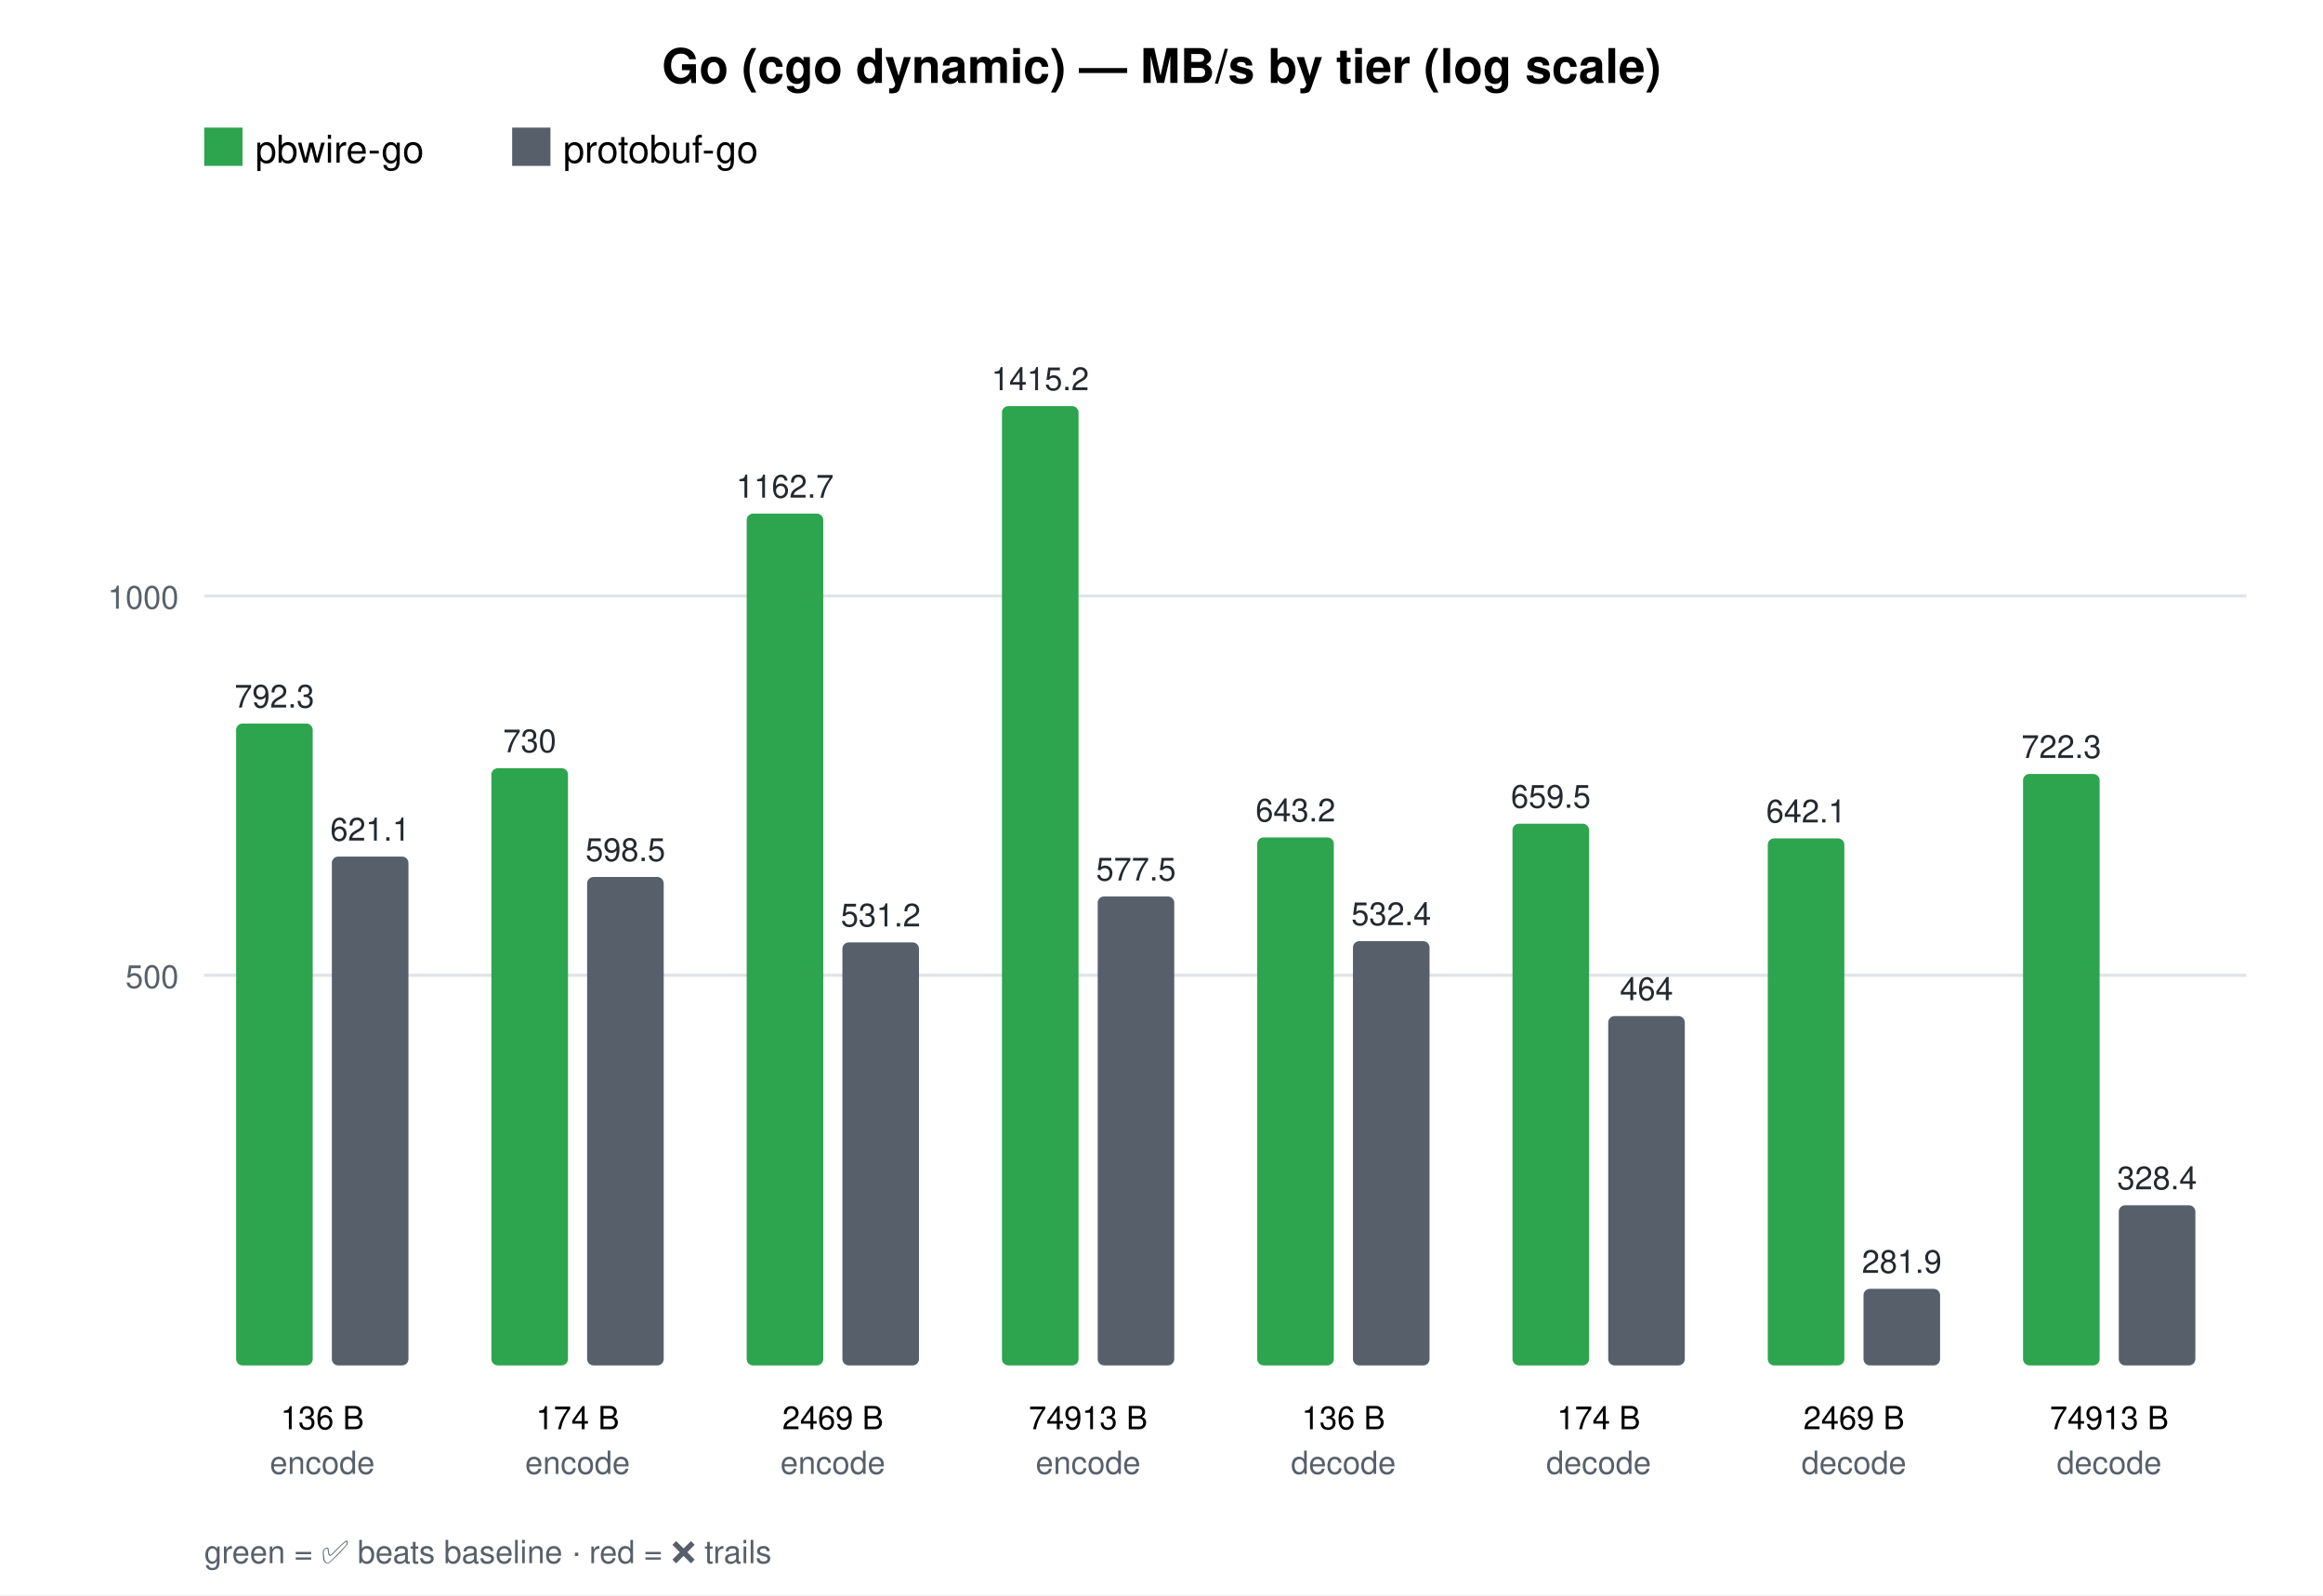
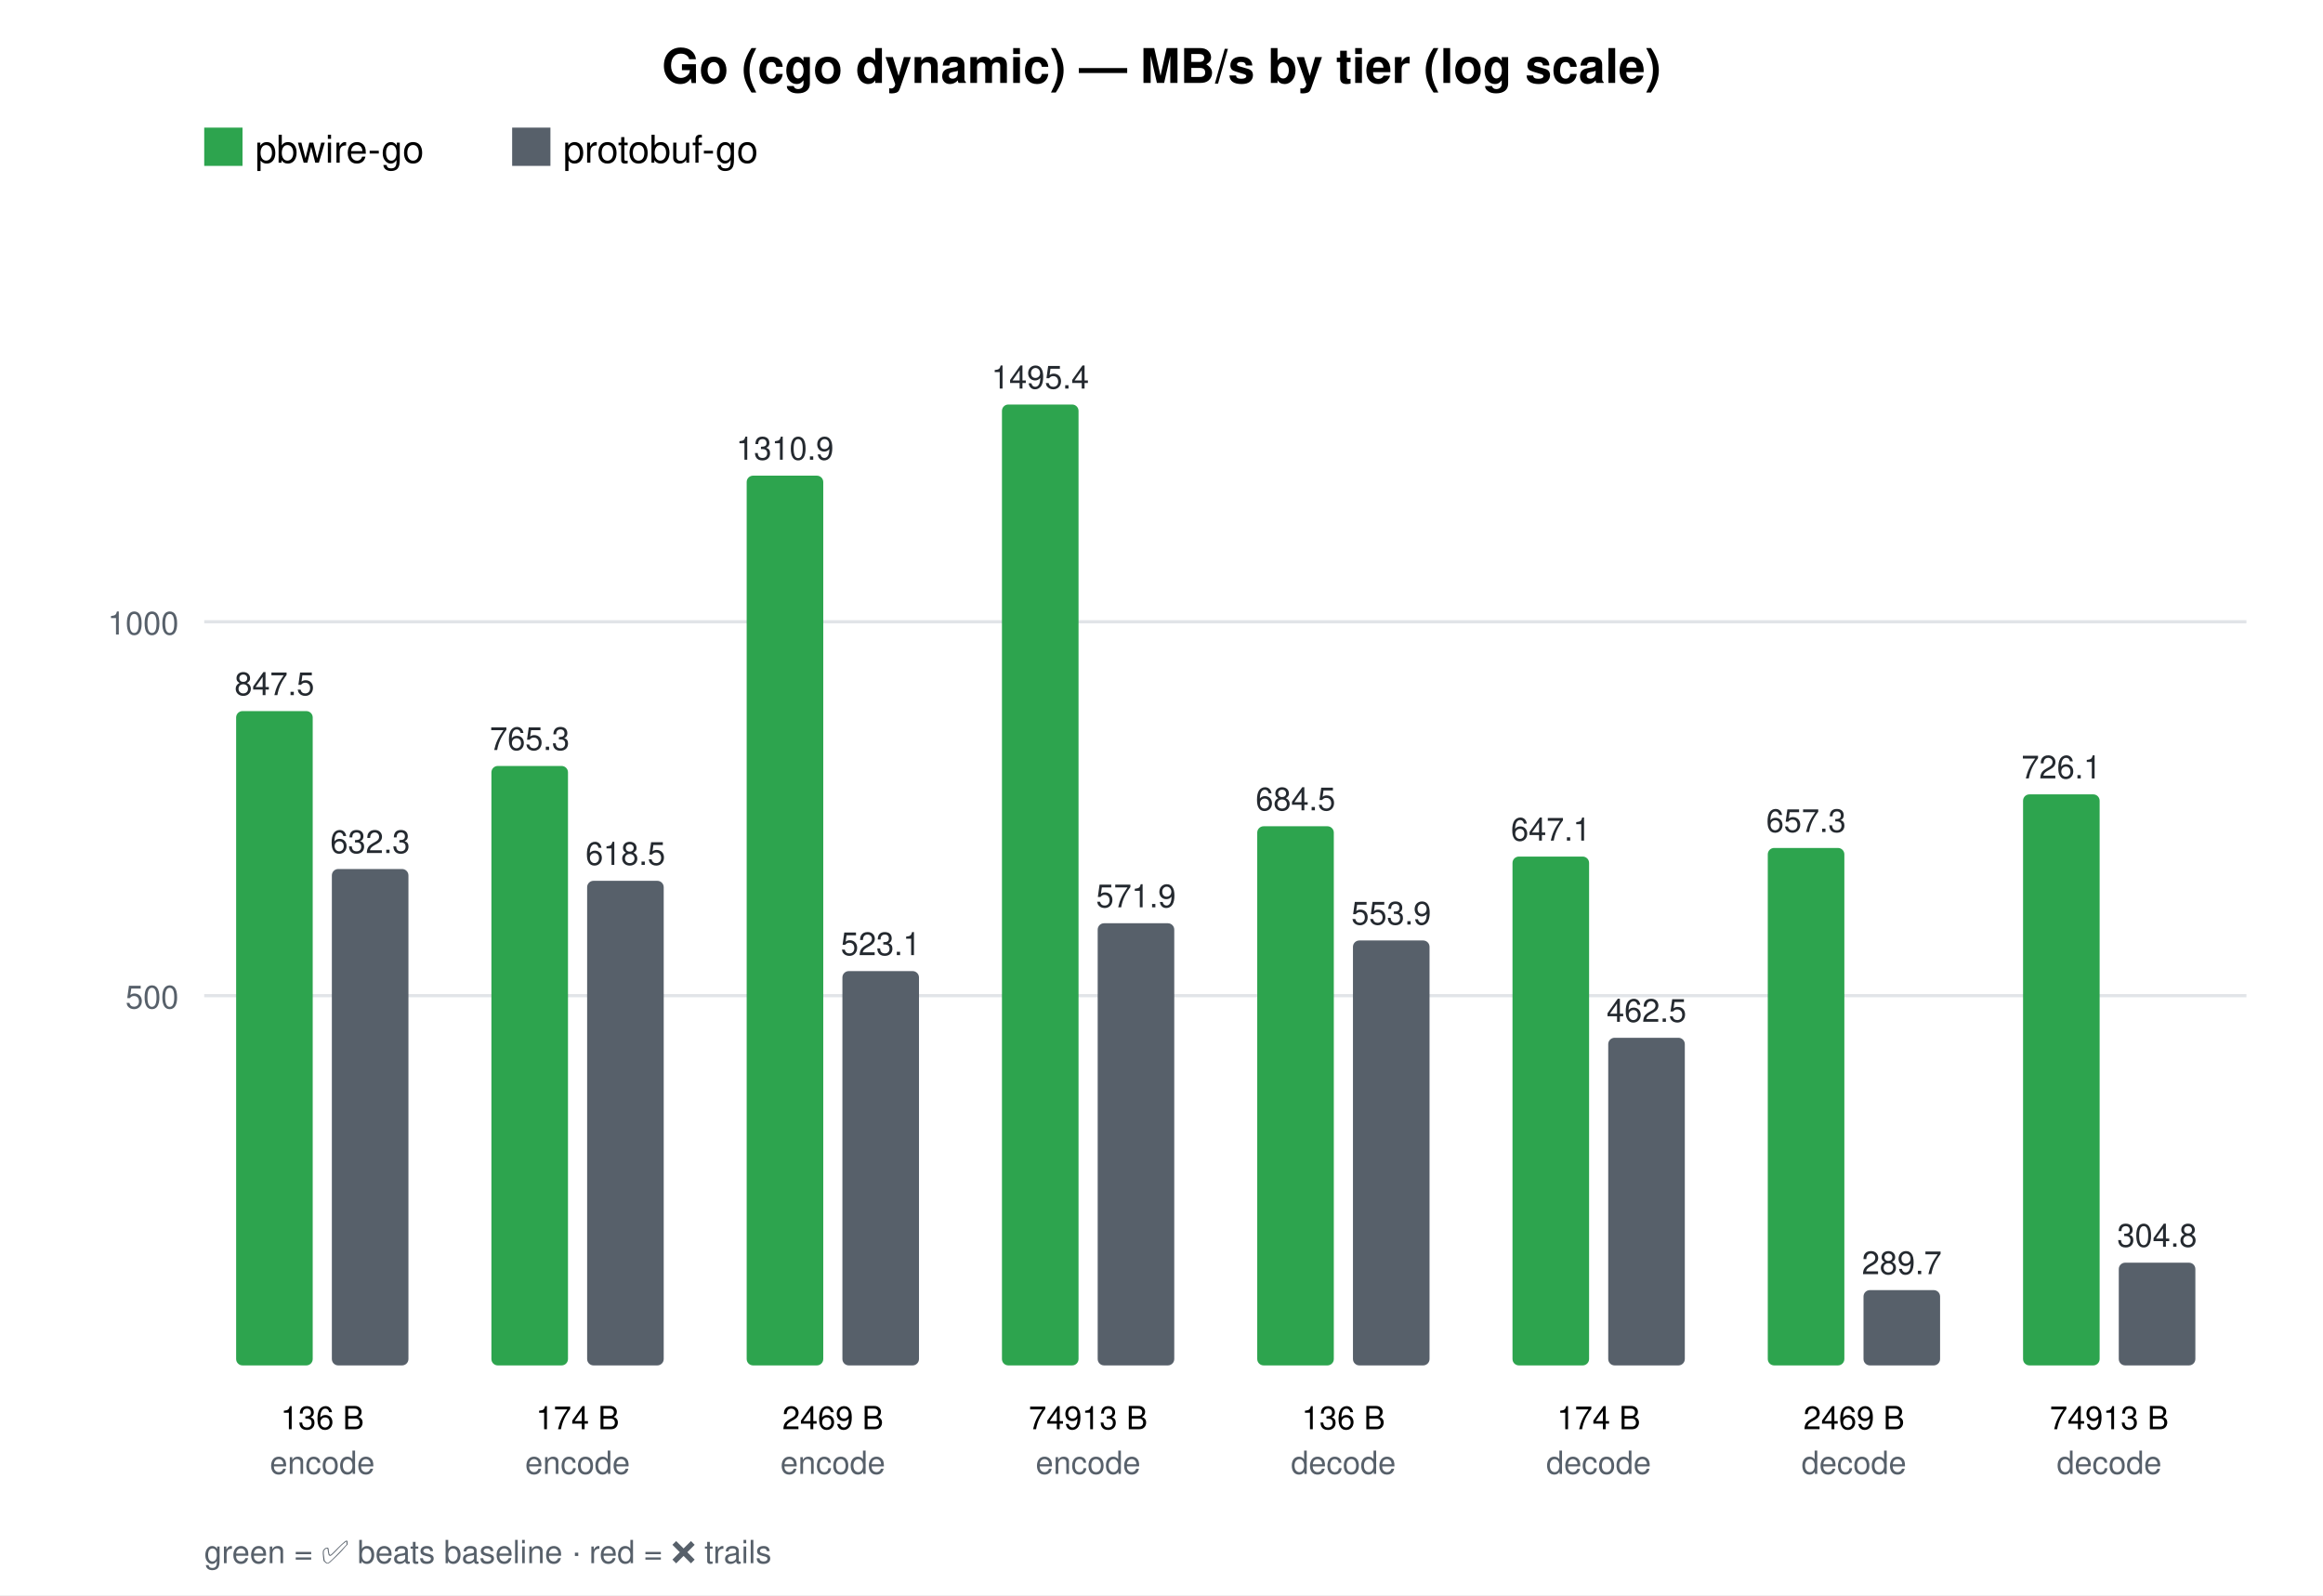
<svg xmlns="http://www.w3.org/2000/svg" width="728" height="500" font-family="Helvetica, Arial, sans-serif">
  <rect width="728" height="500" fill="#ffffff" />
  <text x="364.0" y="26" text-anchor="middle" font-size="15" font-weight="bold">Go (cgo dynamic) — MB/s by tier (log scale)</text>
  <rect x="64" y="40" width="12" height="12" fill="#2da44e" />
  <text x="80" y="51" font-size="12">pbwire-go</text>
  <rect x="160.5" y="40" width="12" height="12" fill="#57606a" />
  <text x="176.5" y="51" font-size="12">protobuf-go</text>
-   <line x1="64" y1="305.7" x2="704" y2="305.7" stroke="#e1e4e8" />
-   <text x="56" y="309.7" text-anchor="end" font-size="10" fill="#57606a">500</text>
-   <line x1="64" y1="186.8" x2="704" y2="186.8" stroke="#e1e4e8" />
-   <text x="56" y="190.8" text-anchor="end" font-size="10" fill="#57606a">1000</text>
+   <line x1="64" y1="312.1" x2="704" y2="312.1" stroke="#e1e4e8" />
+   <text x="56" y="316.1" text-anchor="end" font-size="10" fill="#57606a">500</text>
+   <line x1="64" y1="194.9" x2="704" y2="194.9" stroke="#e1e4e8" />
+   <text x="56" y="198.9" text-anchor="end" font-size="10" fill="#57606a">1000</text>
  <text x="101.0" y="448" text-anchor="middle" font-size="10">136 B</text>
  <text x="101.0" y="462" text-anchor="middle" font-size="10" fill="#57606a">encode</text>
-   <rect x="74.0" y="226.8" width="24" height="201.2" rx="2" fill="#2da44e" />
-   <text x="86.0" y="221.8" text-anchor="middle" font-size="10" fill="#24292f">792.3</text>
-   <rect x="104.0" y="268.5" width="24" height="159.5" rx="2" fill="#57606a" />
-   <text x="116.0" y="263.5" text-anchor="middle" font-size="10" fill="#24292f">621.1</text>
+   <rect x="74.0" y="222.9" width="24" height="205.1" rx="2" fill="#2da44e" />
+   <text x="86.0" y="217.9" text-anchor="middle" font-size="10" fill="#24292f">847.5</text>
+   <rect x="104.0" y="272.4" width="24" height="155.6" rx="2" fill="#57606a" />
+   <text x="116.0" y="267.4" text-anchor="middle" font-size="10" fill="#24292f">632.3</text>
  <text x="181.0" y="448" text-anchor="middle" font-size="10">174 B</text>
  <text x="181.0" y="462" text-anchor="middle" font-size="10" fill="#57606a">encode</text>
-   <rect x="154.0" y="240.8" width="24" height="187.2" rx="2" fill="#2da44e" />
-   <text x="166.0" y="235.8" text-anchor="middle" font-size="10" fill="#24292f">730</text>
-   <rect x="184.0" y="274.9" width="24" height="153.1" rx="2" fill="#57606a" />
-   <text x="196.0" y="269.9" text-anchor="middle" font-size="10" fill="#24292f">598.5</text>
+   <rect x="154.0" y="240.1" width="24" height="187.9" rx="2" fill="#2da44e" />
+   <text x="166.0" y="235.1" text-anchor="middle" font-size="10" fill="#24292f">765.3</text>
+   <rect x="184.0" y="276.1" width="24" height="151.9" rx="2" fill="#57606a" />
+   <text x="196.0" y="271.1" text-anchor="middle" font-size="10" fill="#24292f">618.5</text>
  <text x="261.0" y="448" text-anchor="middle" font-size="10">2469 B</text>
  <text x="261.0" y="462" text-anchor="middle" font-size="10" fill="#57606a">encode</text>
-   <rect x="234.0" y="161.0" width="24" height="267.0" rx="2" fill="#2da44e" />
-   <text x="246.0" y="156.0" text-anchor="middle" font-size="10" fill="#24292f">1162.7</text>
-   <rect x="264.0" y="295.4" width="24" height="132.6" rx="2" fill="#57606a" />
-   <text x="276.0" y="290.4" text-anchor="middle" font-size="10" fill="#24292f">531.2</text>
+   <rect x="234.0" y="149.1" width="24" height="278.9" rx="2" fill="#2da44e" />
+   <text x="246.0" y="144.1" text-anchor="middle" font-size="10" fill="#24292f">1310.9</text>
+   <rect x="264.0" y="304.4" width="24" height="123.6" rx="2" fill="#57606a" />
+   <text x="276.0" y="299.4" text-anchor="middle" font-size="10" fill="#24292f">523.1</text>
  <text x="341.0" y="448" text-anchor="middle" font-size="10">74913 B</text>
  <text x="341.0" y="462" text-anchor="middle" font-size="10" fill="#57606a">encode</text>
-   <rect x="314.0" y="127.3" width="24" height="300.7" rx="2" fill="#2da44e" />
-   <text x="326.0" y="122.3" text-anchor="middle" font-size="10" fill="#24292f">1415.2</text>
-   <rect x="344.0" y="281.0" width="24" height="147.0" rx="2" fill="#57606a" />
-   <text x="356.0" y="276.0" text-anchor="middle" font-size="10" fill="#24292f">577.5</text>
+   <rect x="314.0" y="126.8" width="24" height="301.2" rx="2" fill="#2da44e" />
+   <text x="326.0" y="121.8" text-anchor="middle" font-size="10" fill="#24292f">1495.4</text>
+   <rect x="344.0" y="289.4" width="24" height="138.6" rx="2" fill="#57606a" />
+   <text x="356.0" y="284.4" text-anchor="middle" font-size="10" fill="#24292f">571.9</text>
  <text x="421.0" y="448" text-anchor="middle" font-size="10">136 B</text>
  <text x="421.0" y="462" text-anchor="middle" font-size="10" fill="#57606a">decode</text>
-   <rect x="394.0" y="262.5" width="24" height="165.5" rx="2" fill="#2da44e" />
-   <text x="406.0" y="257.5" text-anchor="middle" font-size="10" fill="#24292f">643.2</text>
-   <rect x="424.0" y="295.0" width="24" height="133.0" rx="2" fill="#57606a" />
-   <text x="436.0" y="290.0" text-anchor="middle" font-size="10" fill="#24292f">532.4</text>
+   <rect x="394.0" y="259.0" width="24" height="169.0" rx="2" fill="#2da44e" />
+   <text x="406.0" y="254.0" text-anchor="middle" font-size="10" fill="#24292f">684.5</text>
+   <rect x="424.0" y="294.8" width="24" height="133.2" rx="2" fill="#57606a" />
+   <text x="436.0" y="289.8" text-anchor="middle" font-size="10" fill="#24292f">553.9</text>
  <text x="501.0" y="448" text-anchor="middle" font-size="10">174 B</text>
  <text x="501.0" y="462" text-anchor="middle" font-size="10" fill="#57606a">decode</text>
-   <rect x="474.0" y="258.2" width="24" height="169.8" rx="2" fill="#2da44e" />
-   <text x="486.0" y="253.2" text-anchor="middle" font-size="10" fill="#24292f">659.5</text>
-   <rect x="504.0" y="318.5" width="24" height="109.5" rx="2" fill="#57606a" />
-   <text x="516.0" y="313.5" text-anchor="middle" font-size="10" fill="#24292f">464</text>
+   <rect x="474.0" y="268.5" width="24" height="159.5" rx="2" fill="#2da44e" />
+   <text x="486.0" y="263.5" text-anchor="middle" font-size="10" fill="#24292f">647.1</text>
+   <rect x="504.0" y="325.3" width="24" height="102.7" rx="2" fill="#57606a" />
+   <text x="516.0" y="320.3" text-anchor="middle" font-size="10" fill="#24292f">462.5</text>
  <text x="581.0" y="448" text-anchor="middle" font-size="10">2469 B</text>
  <text x="581.0" y="462" text-anchor="middle" font-size="10" fill="#57606a">decode</text>
-   <rect x="554.0" y="262.8" width="24" height="165.2" rx="2" fill="#2da44e" />
-   <text x="566.0" y="257.8" text-anchor="middle" font-size="10" fill="#24292f">642.1</text>
-   <rect x="584.0" y="404.0" width="24" height="24.0" rx="2" fill="#57606a" />
-   <text x="596.0" y="399.0" text-anchor="middle" font-size="10" fill="#24292f">281.9</text>
+   <rect x="554.0" y="265.8" width="24" height="162.2" rx="2" fill="#2da44e" />
+   <text x="566.0" y="260.8" text-anchor="middle" font-size="10" fill="#24292f">657.3</text>
+   <rect x="584.0" y="404.4" width="24" height="23.6" rx="2" fill="#57606a" />
+   <text x="596.0" y="399.4" text-anchor="middle" font-size="10" fill="#24292f">289.7</text>
  <text x="661.0" y="448" text-anchor="middle" font-size="10">74913 B</text>
  <text x="661.0" y="462" text-anchor="middle" font-size="10" fill="#57606a">decode</text>
-   <rect x="634.0" y="242.6" width="24" height="185.4" rx="2" fill="#2da44e" />
-   <text x="646.0" y="237.6" text-anchor="middle" font-size="10" fill="#24292f">722.3</text>
-   <rect x="664.0" y="377.8" width="24" height="50.2" rx="2" fill="#57606a" />
-   <text x="676.0" y="372.8" text-anchor="middle" font-size="10" fill="#24292f">328.4</text>
+   <rect x="634.0" y="249.0" width="24" height="179.0" rx="2" fill="#2da44e" />
+   <text x="646.0" y="244.0" text-anchor="middle" font-size="10" fill="#24292f">726.1</text>
+   <rect x="664.0" y="395.8" width="24" height="32.2" rx="2" fill="#57606a" />
+   <text x="676.0" y="390.8" text-anchor="middle" font-size="10" fill="#24292f">304.8</text>
  <text x="64" y="490" font-size="10" fill="#57606a">green = ✅ beats baseline · red = ❌ trails</text>
</svg>
